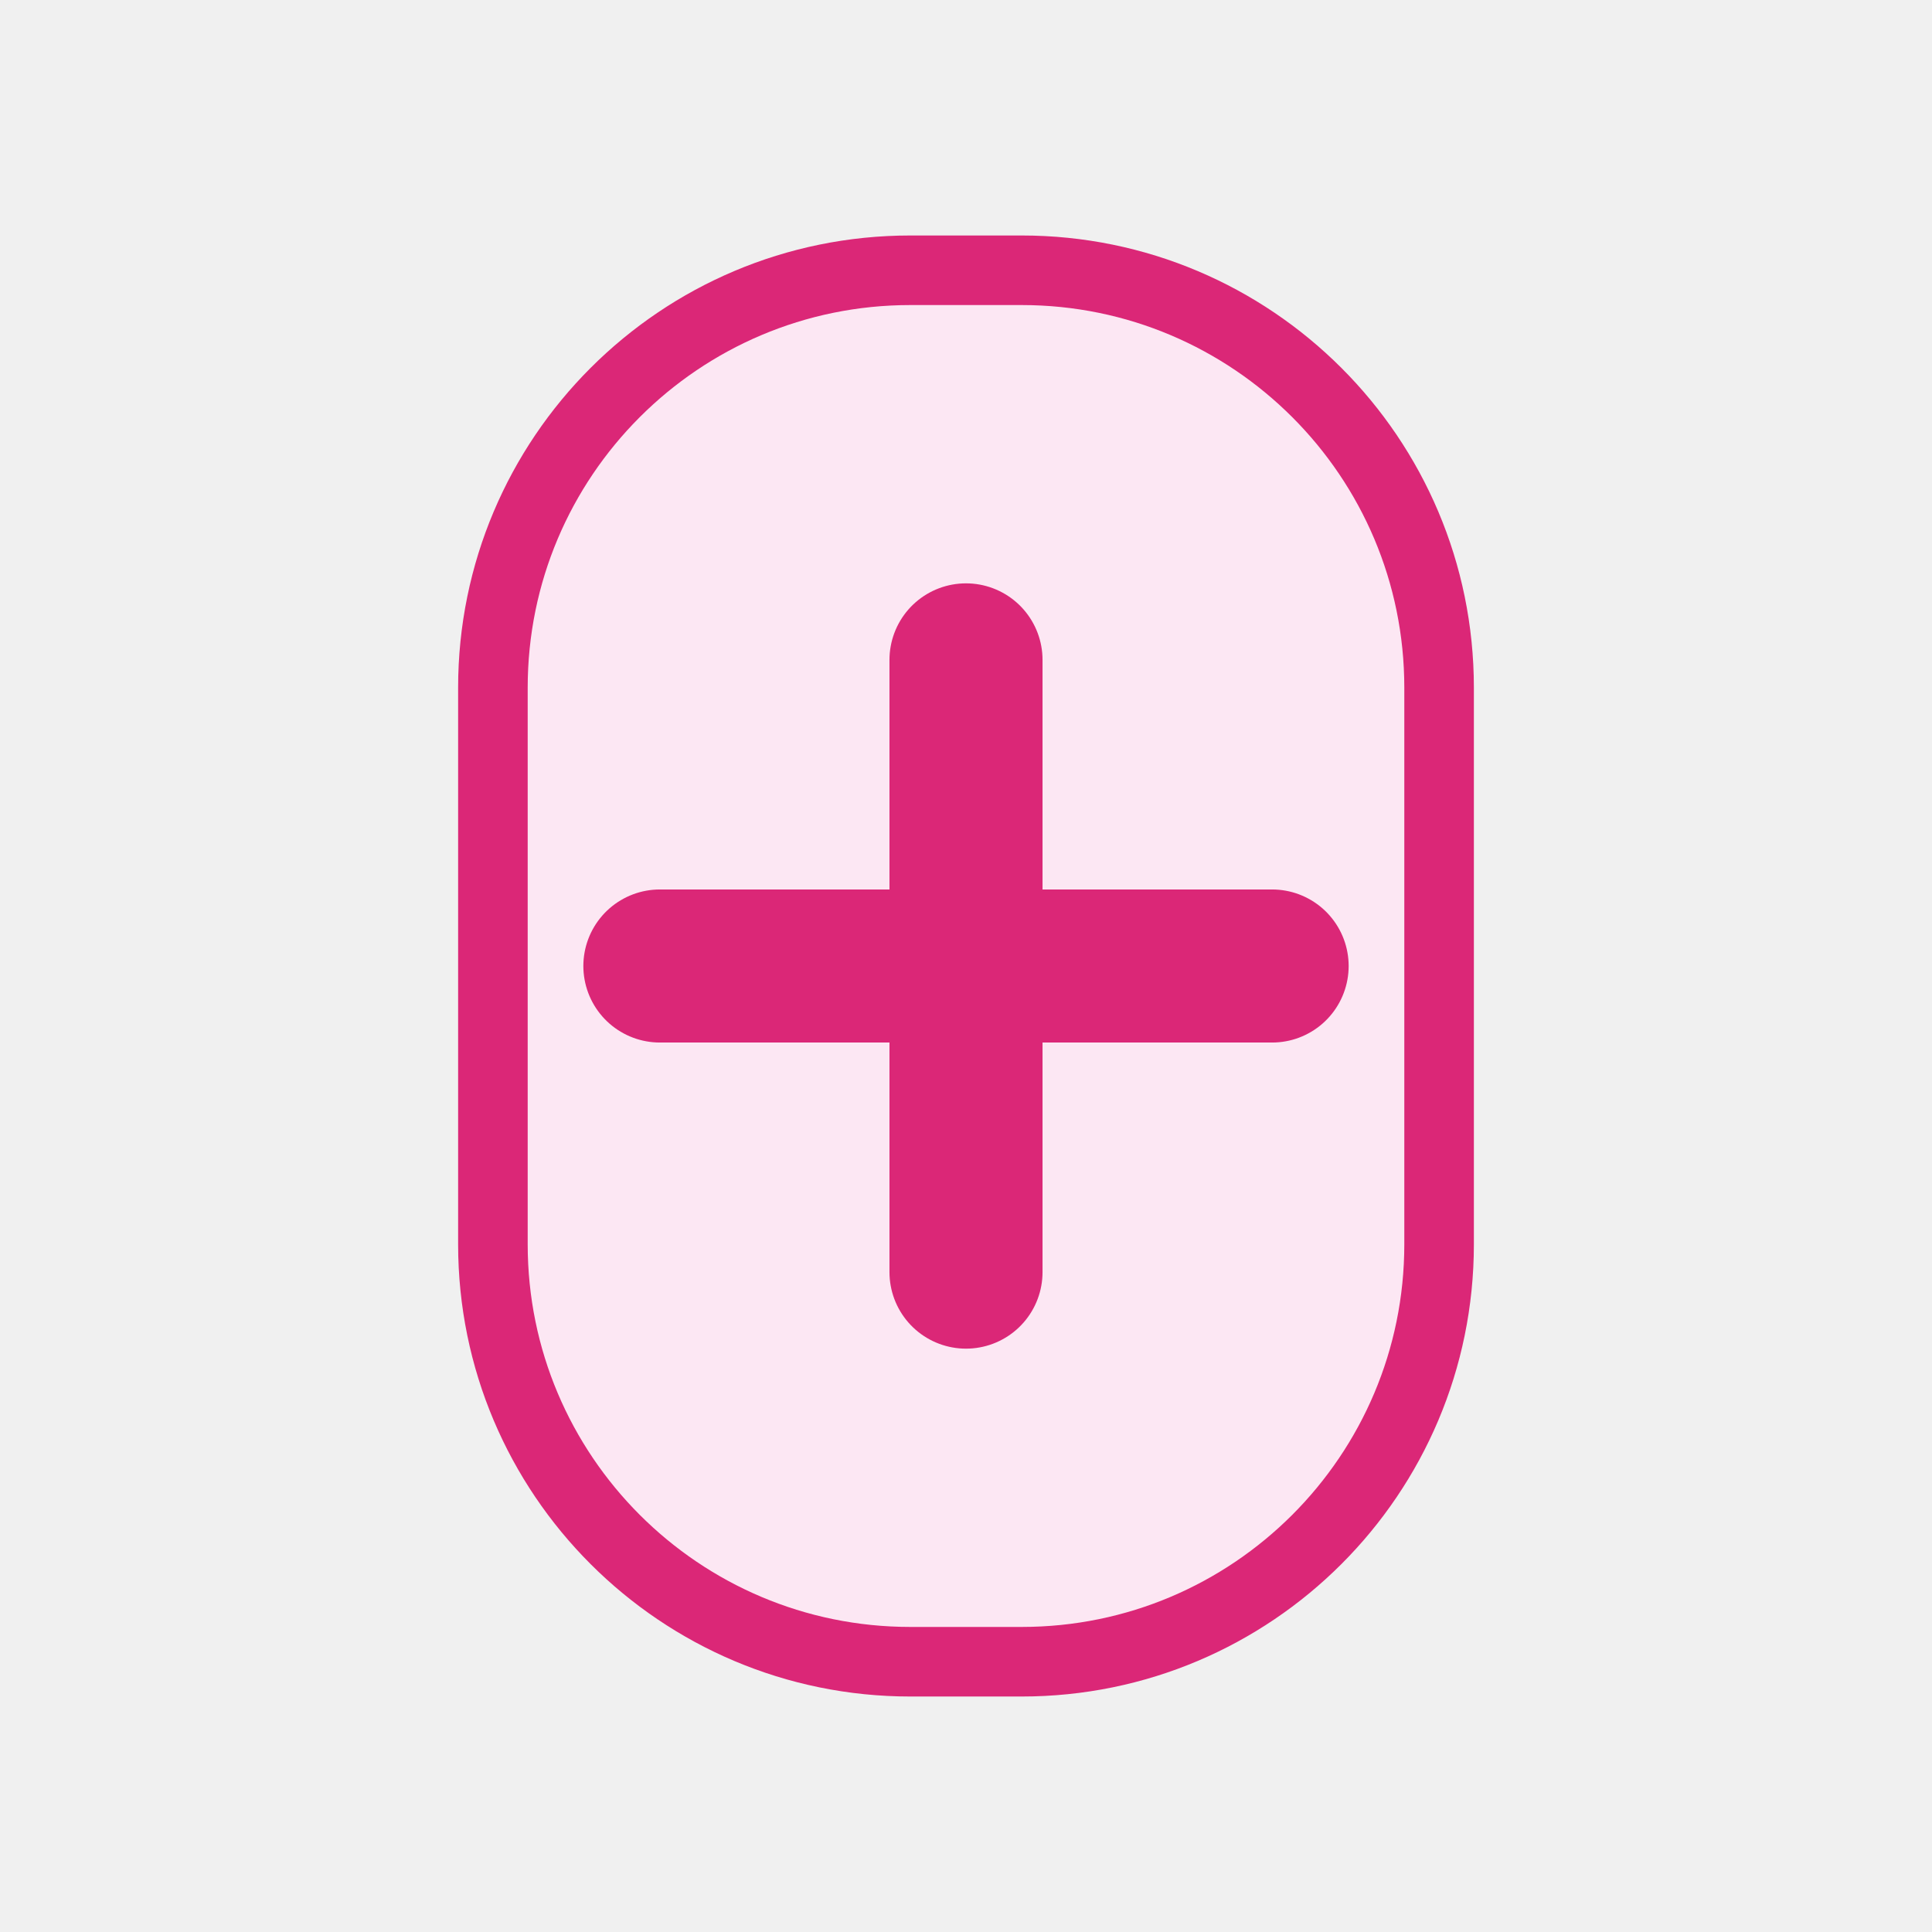
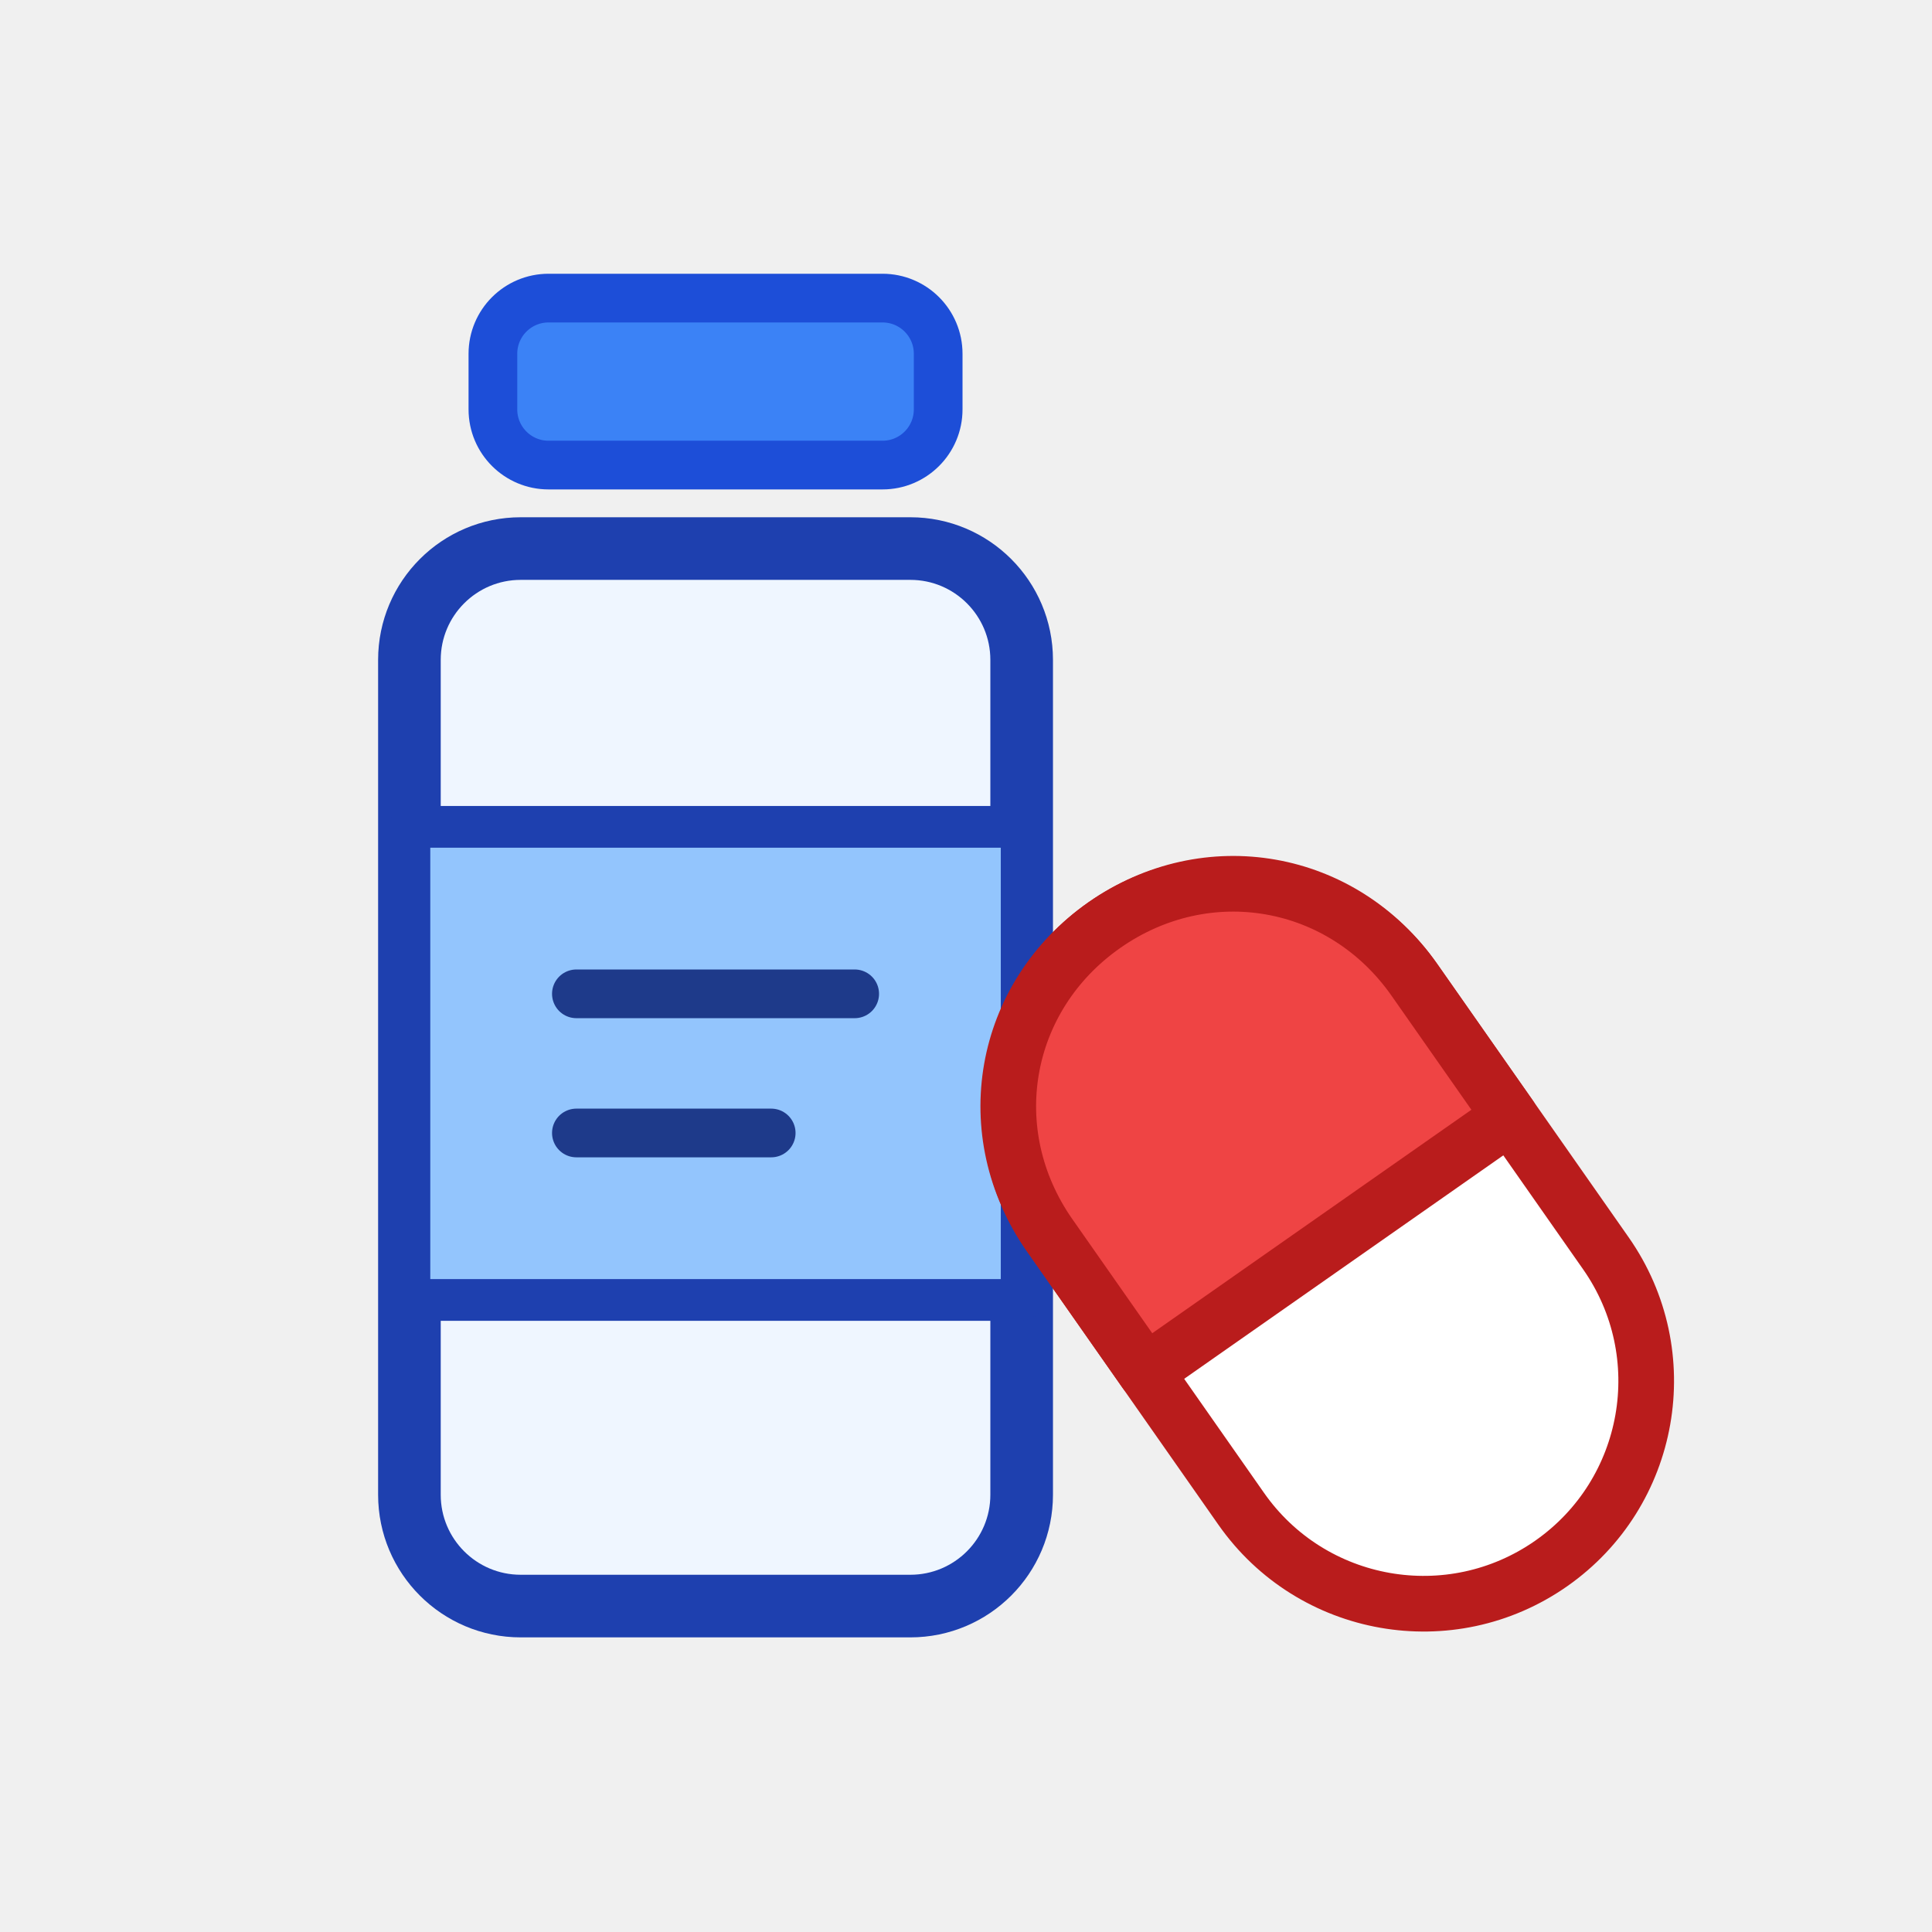
<svg xmlns="http://www.w3.org/2000/svg" viewBox="0 0 128 128" width="128" height="128">
  <g data-normalized="1" transform="translate(5, 5) scale(0.921875)" stroke-linecap="round" stroke-linejoin="round">
-     <rect x="30" y="14" width="68" height="100" rx="30" fill="#FCE7F3" stroke="#DB2777" stroke-width="5" />
-     <path d="M64 42 V86 M42 64 H86" stroke="#DB2777" stroke-width="11" stroke-linecap="round" />
+     <rect x="30" y="16" width="32" height="12" rx="4" fill="#3B82F6" stroke="#1D4ED8" stroke-width="3.5" />
+     <rect x="24" y="34" width="44" height="76" rx="8" fill="#EFF6FF" stroke="#1E40AF" stroke-width="4.5" />
+     <rect x="24" y="54" width="44" height="34" fill="#93C5FD" stroke="#1E40AF" stroke-width="3" />
+     <line x1="36" y1="66" x2="56" y2="66" stroke="#1E3A8A" stroke-width="3.5" />
+     <line x1="36" y1="76" x2="50" y2="76" stroke="#1E3A8A" stroke-width="3.5" />
+     <g transform="rotate(-35 90 84)">
+       <rect x="74" y="56" width="32" height="56" rx="16" fill="#FFFFFF" stroke="#B91C1C" stroke-width="4" />
+       <path d="M74 84 L74 72 C74 63 81 56 90 56 C99 56 106 63 106 72 L106 84 Z" fill="#EF4444" stroke="#B91C1C" stroke-width="4" />
+     </g>
  </g>
</svg>
